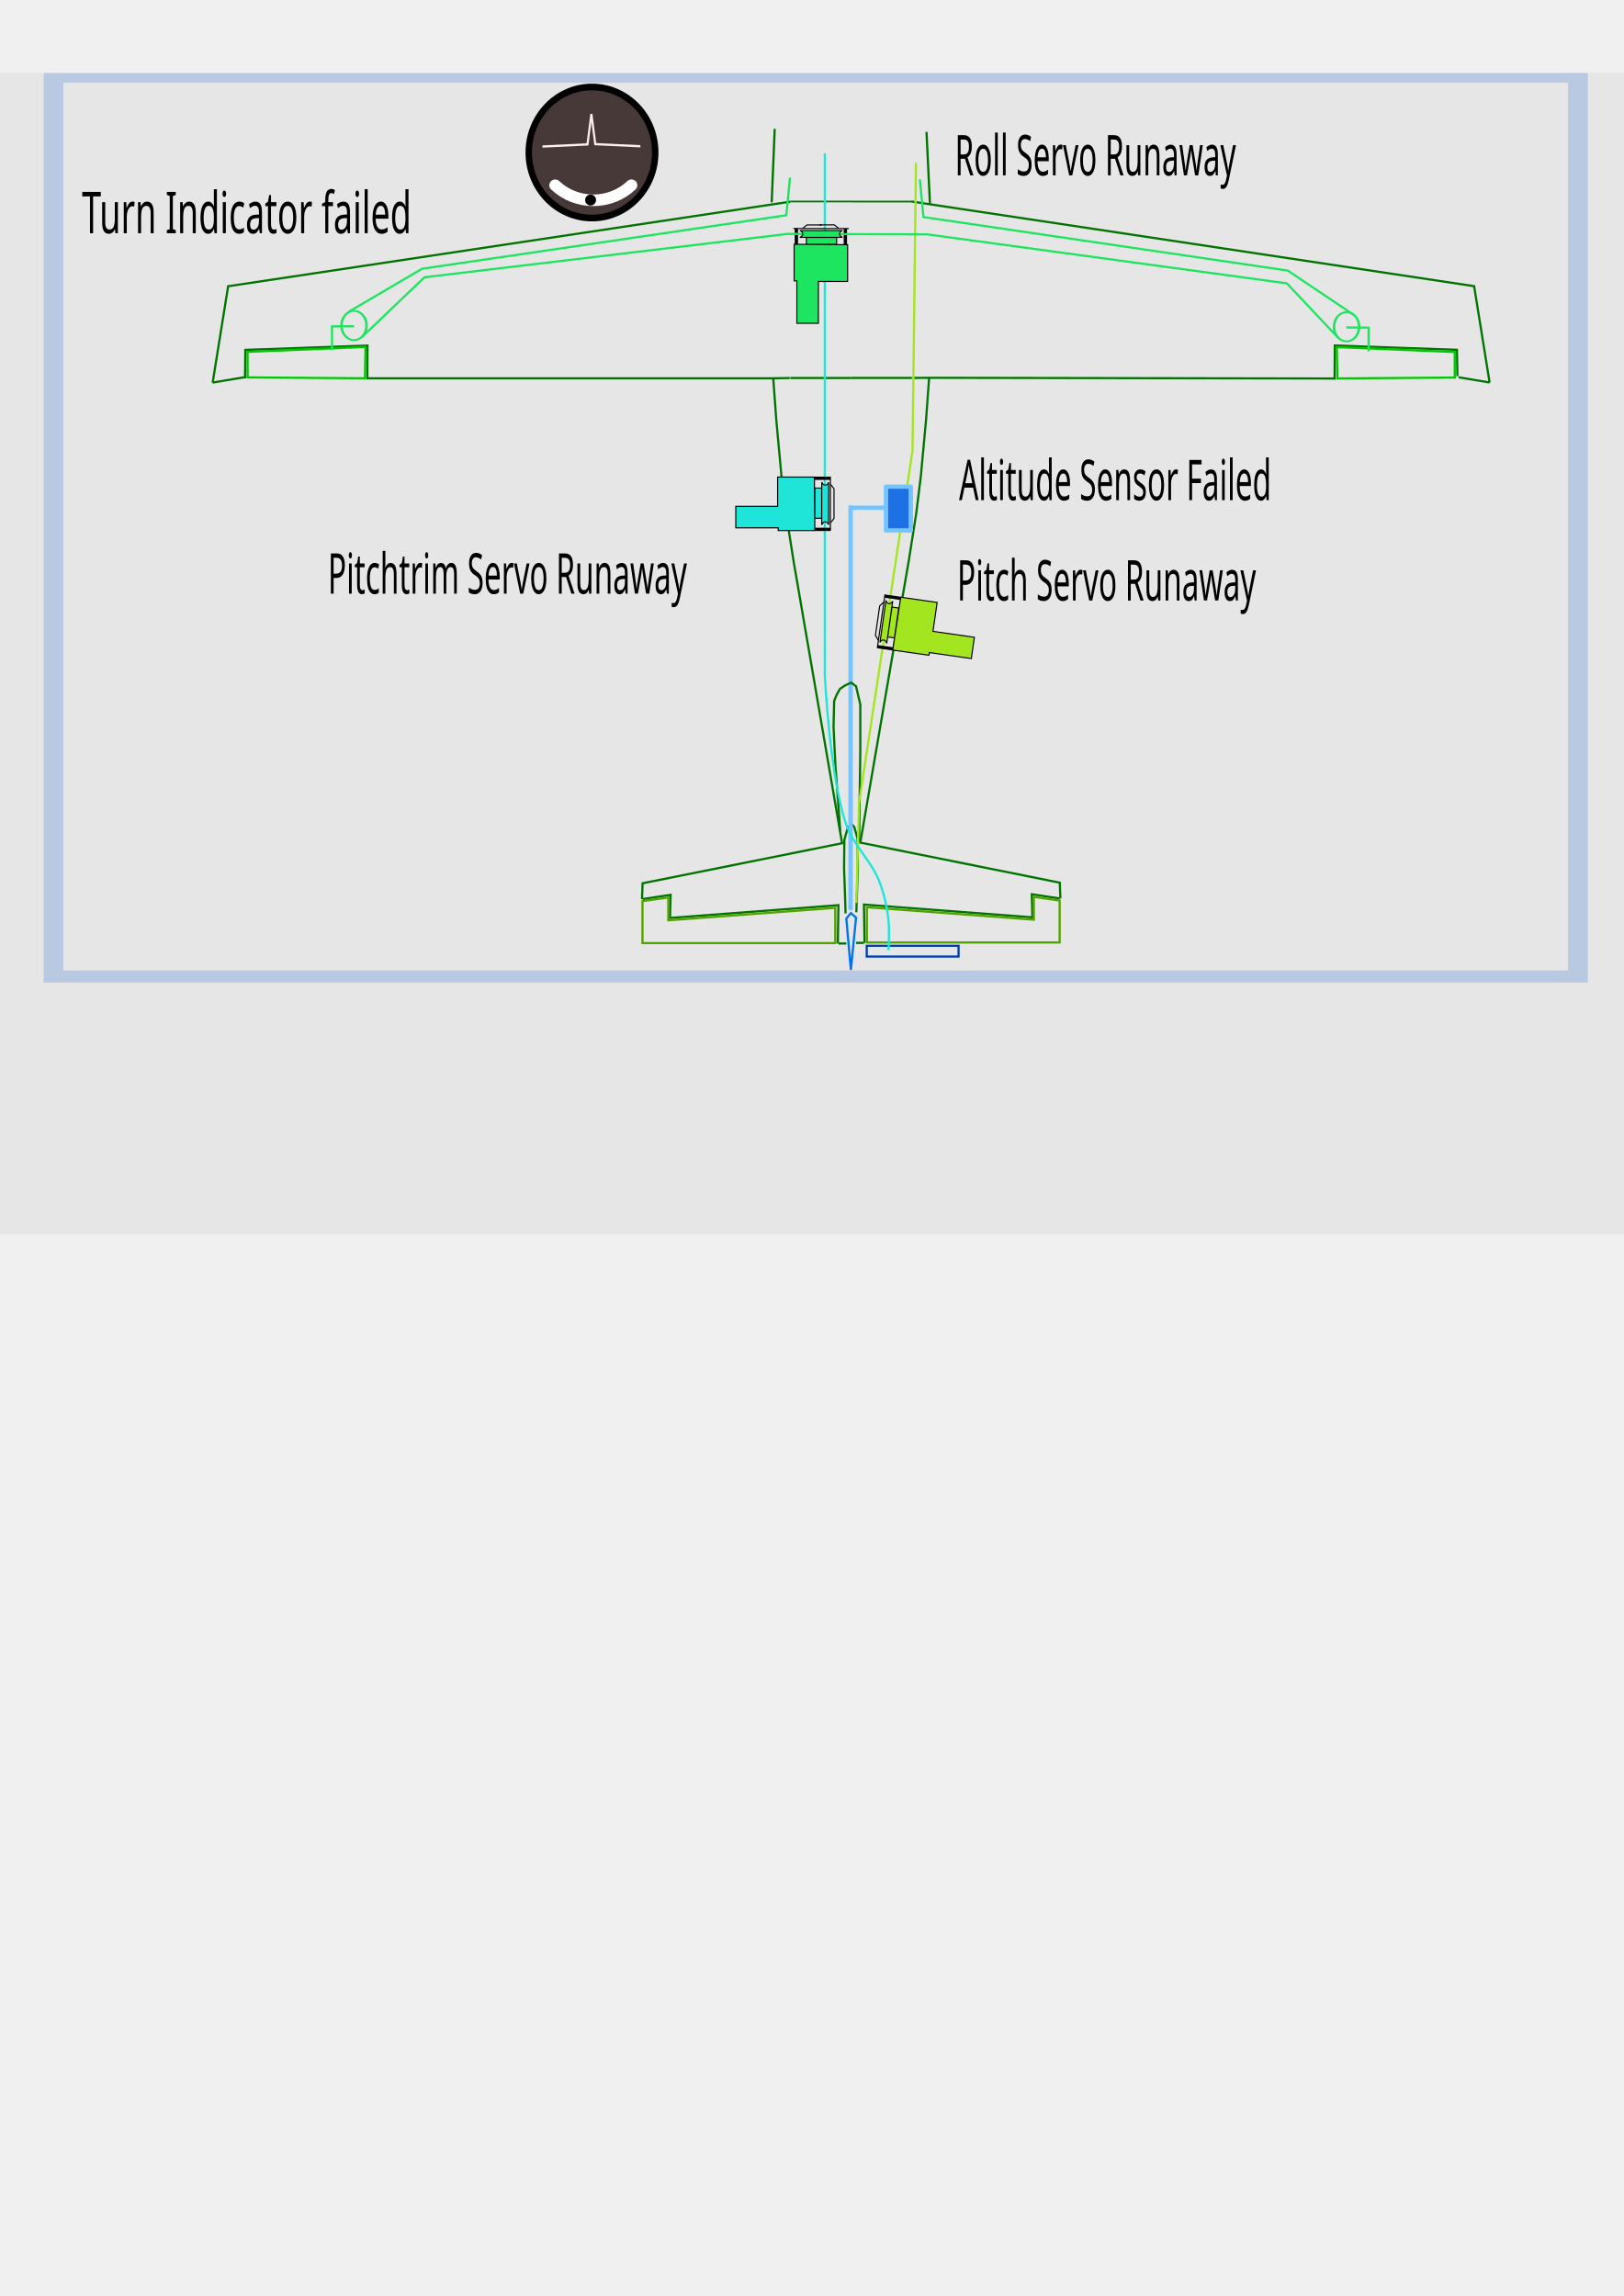
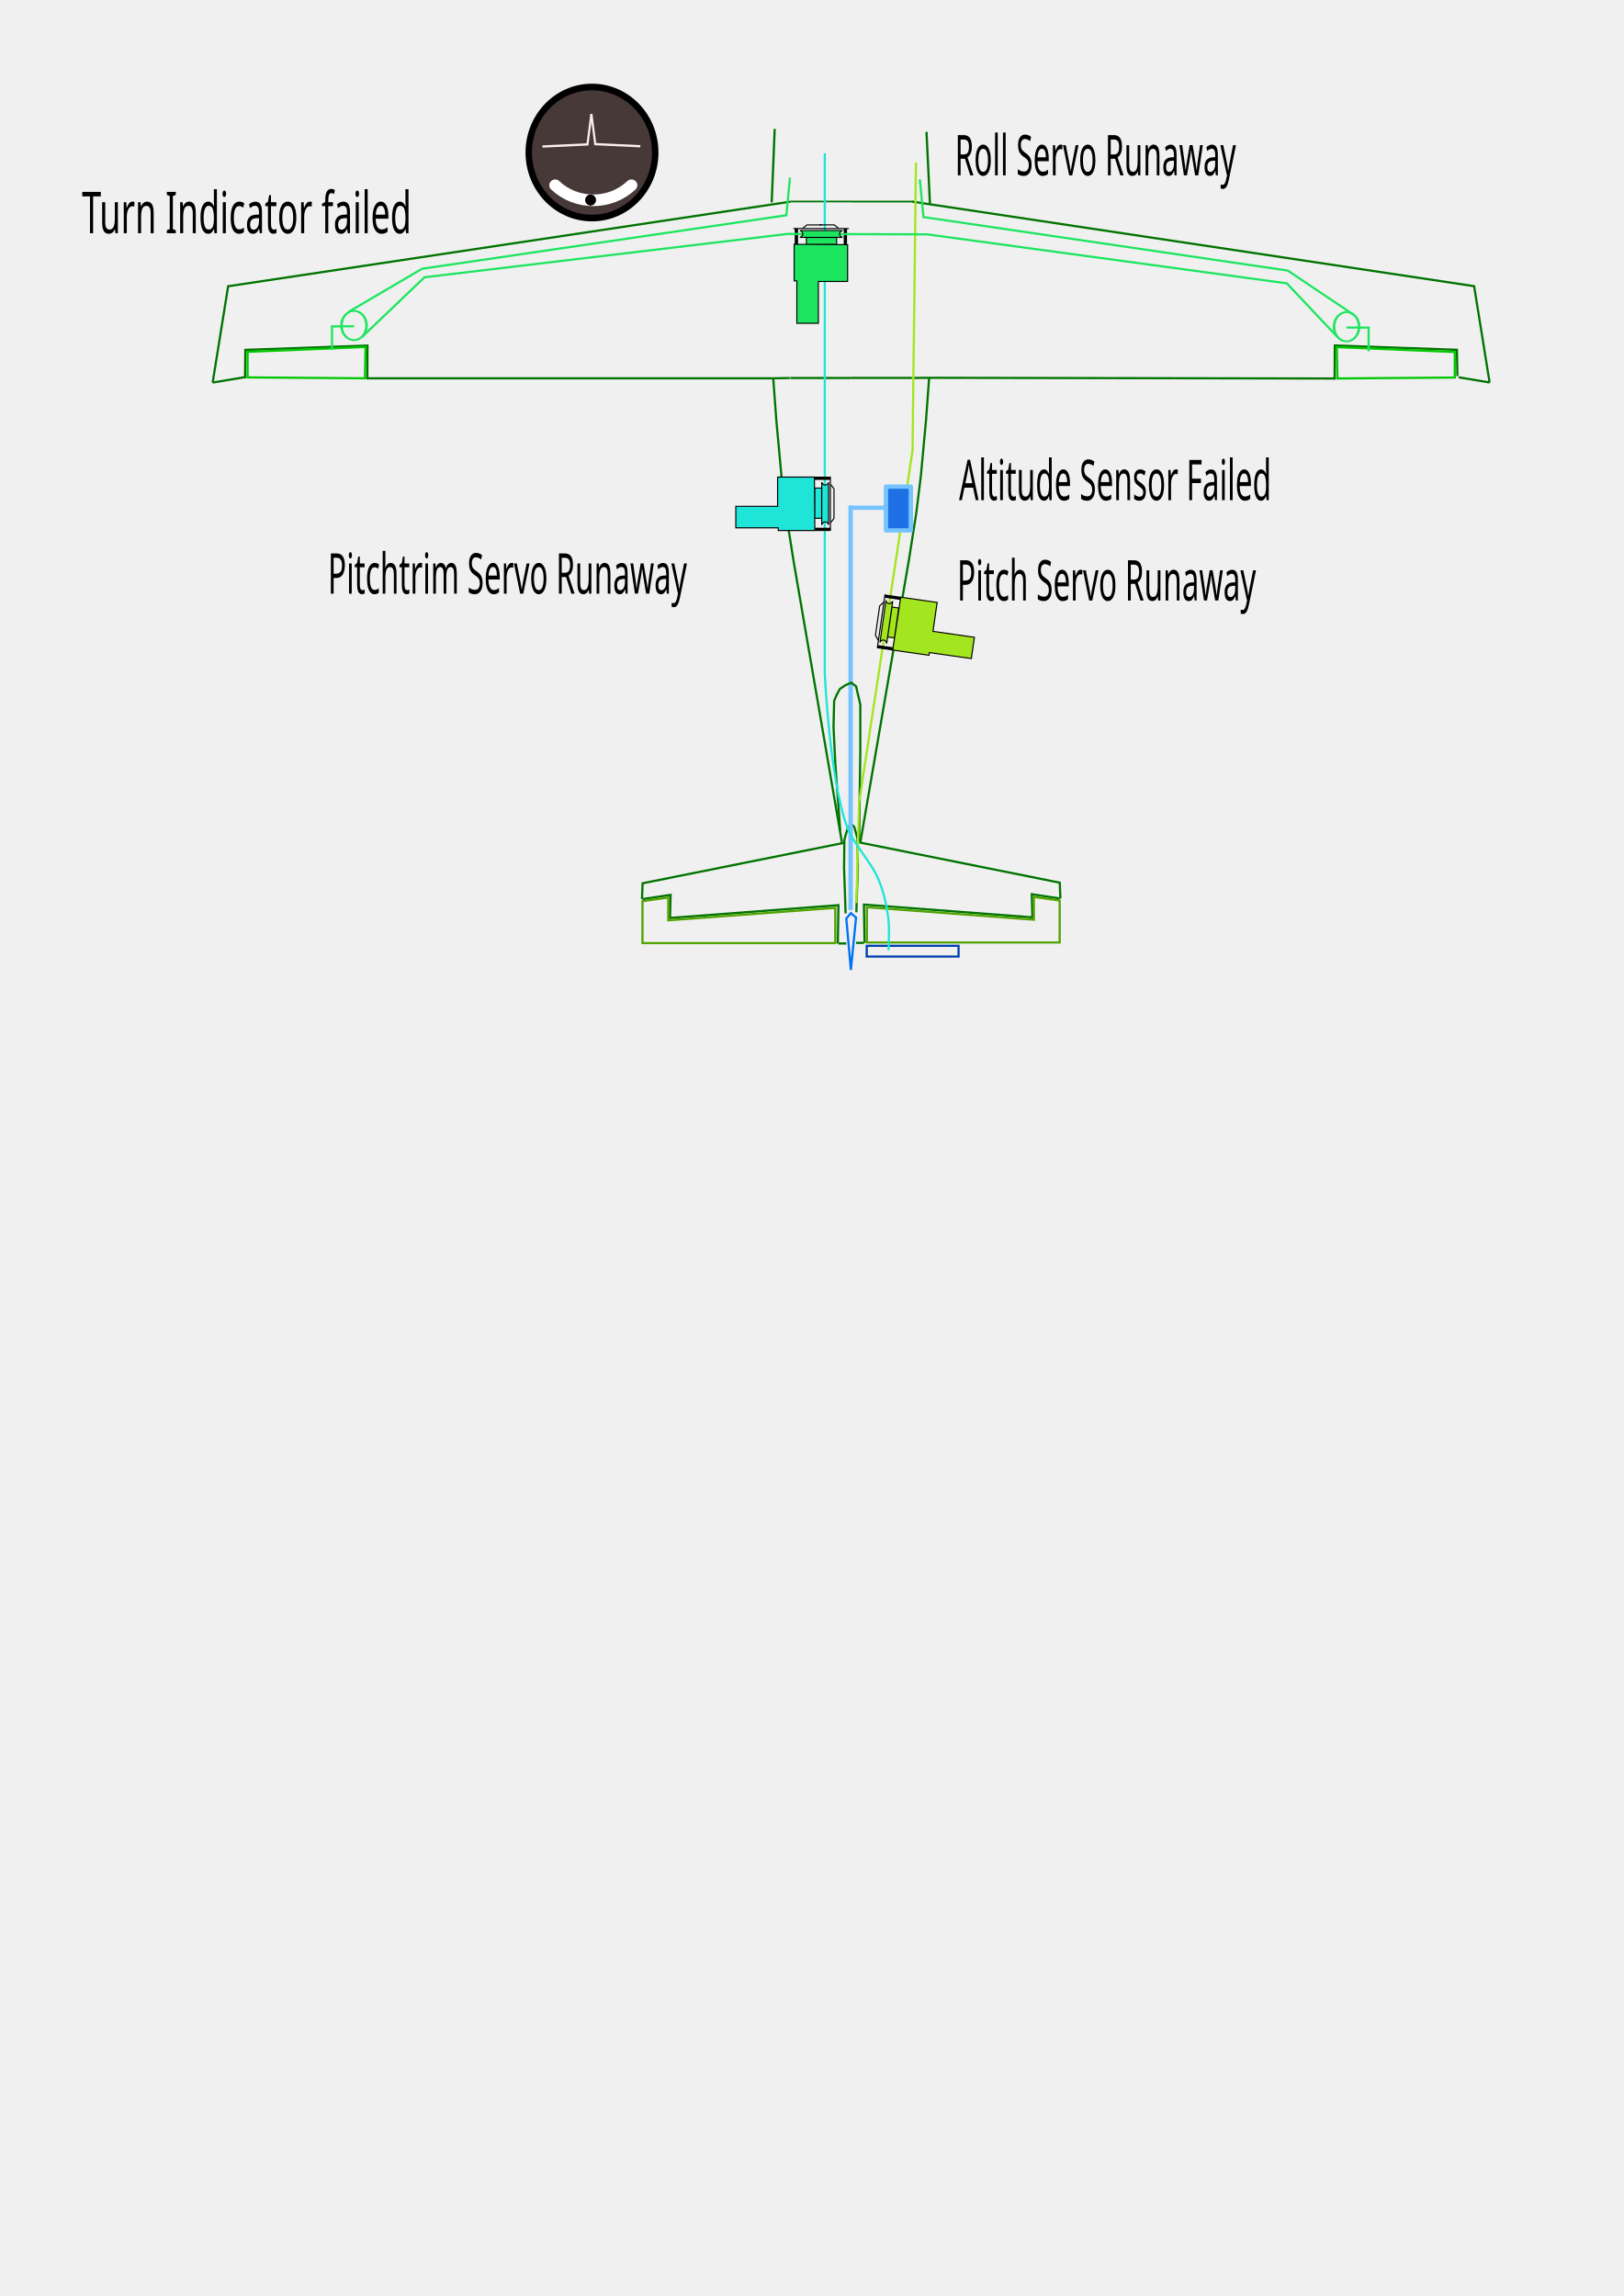
<svg xmlns="http://www.w3.org/2000/svg" xmlns:ns1="http://www.openswatchbook.org/uri/2009/osb" version="1.1" width="744.094" height="1052.362" id="svg3651">
  <defs id="defs3653">
    <marker orient="auto" refY="0.0" refX="0.0" id="Arrow2Lend" style="overflow:visible;">
      <path id="path3844" style="fill-rule:evenodd;stroke-width:0.625;stroke-linejoin:round;" d="M 8.719,4.034 L -2.207,0.016 L 8.719,-4.002 C 6.973,-1.63 6.983,1.616 8.719,4.034 z " transform="scale(1.1) rotate(180) translate(1,0)" />
    </marker>
    <marker orient="auto" refY="0.0" refX="0.0" id="Arrow1Lend" style="overflow:visible;">
      <path id="path3826" d="M 0.0,0.0 L 5.0,-5.0 L -12.5,0.0 L 5.0,5.0 L 0.0,0.0 z " style="fill-rule:evenodd;stroke:#000000;stroke-width:1.0pt;" transform="scale(0.8) rotate(180) translate(12.5,0)" />
    </marker>
    <linearGradient id="linearGradient5215">
      <stop style="stop-color:#e6e6e6;stop-opacity:1;" offset="0" id="stop5217" />
      <stop style="stop-color:#e6e6e6;stop-opacity:0;" offset="1" id="stop5219" />
    </linearGradient>
    <linearGradient id="linearGradient5209" ns1:paint="solid">
      <stop style="stop-color:#e6e6e6;stop-opacity:1;" offset="0" id="stop5211" />
    </linearGradient>
    <symbol id="*Paper_Space" />
    <symbol id="*Model_Space" />
    <pattern y="0" x="0" width="8" patternUnits="userSpaceOnUse" id="Hatch" height="8">
      <path id="path5322" stroke-width="0.25" stroke="#000000" linecap="square" d="M8 4 l-4,4" />
      <path id="path5324" stroke-width="0.25" stroke="#000000" linecap="square" d="M6 2 l-4,4" />
      <path id="path5326" stroke-width="0.25" stroke="#000000" linecap="square" d="M4 0 l-4,4" />
    </pattern>
    <marker style="overflow:visible" refY="0.0" refX="0.0" orient="auto" id="DistanceX">
      <path id="path5319" style="stroke:#000000; stroke-width:0.5" d="M 3,-3 L -3,3 M 0,-5 L  0,5" />
    </marker>
    <marker orient="auto" refY="0" refX="0" id="Arrow1Lend-6" style="overflow:visible">
      <path id="path3826-7" d="M 0,0 5,-5 -12.5,0 5,5 0,0 z" style="fill-rule:evenodd;stroke:#000000;stroke-width:1pt" transform="matrix(-0.8,0,0,-0.8,-10,0)" />
    </marker>
  </defs>
  <g id="layer1" transform="matrix(1.019268,0,0,1,-0.3853597,0)">
-     <rect style="fill:#e6e6e6;fill-opacity:1" id="rect3059" width="764.508" height="532.243" x="-2.423" y="33.46" />
-     <rect width="8.889" height="416.924" x="20" y="33.452" id="rect3659" style="fill:#0055d4;fill-opacity:0.196" />
-     <rect width="8.869" height="416.981" x="705.417" y="33.395" id="rect5872" style="fill:#0055d4;fill-opacity:0.196" />
-     <rect style="fill:#0055d4;fill-opacity:0.196" id="rect2987" width="676.528" height="5.574" x="28.869" y="444.801" />
-     <rect style="fill:#0055d4;fill-opacity:0.196" id="rect2985" width="676.516" height="4.459" x="28.881" y="33.444" />
    <flowRoot xml:space="preserve" id="flowRoot4323-5" style="font-size:40px;font-style:normal;font-weight:normal;line-height:125%;letter-spacing:0px;word-spacing:0px;fill:#000000;fill-opacity:1;stroke:none;font-family:Sans" transform="matrix(0.4563369,0,0,0.5716441,142.632,143.5427)">
      <flowRegion id="flowRegion4325-6">
        <rect id="rect4327-2" width="88.287" height="55.179" x="156.079" y="327.148" />
      </flowRegion>
      <flowPara id="flowPara4329-9">GNAV</flowPara>
    </flowRoot>
    <flowRoot xml:space="preserve" id="flowRoot4323-1" style="font-size:40px;font-style:normal;font-weight:normal;line-height:125%;letter-spacing:0px;word-spacing:0px;fill:#000000;fill-opacity:1;stroke:none;font-family:Sans" transform="matrix(0.4563369,0,0,0.5716441,202.2395,146.3297)">
      <flowRegion id="flowRegion4325-2">
        <rect id="rect4327-7" width="88.287" height="55.179" x="156.079" y="327.148" />
      </flowRegion>
      <flowPara id="flowPara4329-0">GPSNAV</flowPara>
    </flowRoot>
    <text xml:space="preserve" style="font-size:20.317px;font-style:normal;font-weight:normal;line-height:125%;letter-spacing:0px;word-spacing:0px;fill:#000000;fill-opacity:1;stroke:none;font-family:Sans" x="48.612" y="81.828" id="text_TURNIND" transform="scale(0.765507,1.306324)">
      <tspan id="tspan4487-2" x="48.612" y="81.828">Turn Indicator failed</tspan>
    </text>
    <path style="fill:#483939;fill-opacity:1;fill-rule:nonzero;stroke:none" id="TURNIND2" d="m 316.6,147.71 c 0,8.312 -6.738,15.05 -15.05,15.05 -8.312,0 -15.05,-6.738 -15.05,-15.05 0,-8.312 6.738,-15.05 15.05,-15.05 8.312,0 15.05,6.738 15.05,15.05 z" transform="matrix(1.889513,0,0,1.994903,-303.7341,-224.5236)" />
    <g id="g3840" transform="matrix(2.276257,0,0,2.464478,-410.3688,-300.6506)">
      <path id="path3820" d="m 297.257,143.184 0.773,5.616 8.894,0.394" style="fill:none;stroke:#ffeded;stroke-width:0.418px;stroke-linecap:butt;stroke-linejoin:miter;stroke-opacity:1" />
      <path id="path3820-3" d="m 297.257,143.234 -0.773,5.616 -8.894,0.394" style="fill:none;stroke:#ffeded;stroke-width:0.418px;stroke-linecap:butt;stroke-linejoin:miter;stroke-opacity:1" />
    </g>
-     <path style="fill:none;stroke:#ffffff;stroke-width:5.3;stroke-linecap:round;stroke-linejoin:round;stroke-miterlimit:4;stroke-opacity:1;stroke-dasharray:none;stroke-dashoffset:0" id="lower" d="m 360.222,260.652 c -9.469,9.197 -24.821,9.197 -34.29,0 0,0 0,0 0,0" transform="translate(-75.94184,-175.7422)" />
-     <path style="fill:#050202;fill-opacity:1;stroke:none" id="path3870" d="m 275.98,159.763 c 0,1.732 -1.388,3.135 -3.101,3.135 -1.712,0 -3.101,-1.404 -3.101,-3.135 0,-1.732 1.388,-3.135 3.101,-3.135 1.712,0 3.101,1.404 3.101,3.135 z" transform="matrix(0.7908354,0,0,0.8051258,50.10527,-36.95624)" />
-     <path style="fill:#ffffff;fill-opacity:0;fill-rule:nonzero;stroke:#000000;stroke-width:1.531;stroke-opacity:1;stroke-miterlimit:4;stroke-dasharray:none" id="TURNIND" d="m 316.6,147.71 c 0,8.312 -6.738,15.05 -15.05,15.05 -8.312,0 -15.05,-6.738 -15.05,-15.05 0,-8.312 6.738,-15.05 15.05,-15.05 8.312,0 15.05,6.738 15.05,15.05 z" transform="matrix(1.889513,0,0,1.994903,-303.2405,-224.7587)" />
    <g id="g7126" transform="translate(1.26152,18.85575)">
      <path transform="matrix(0.9810962,0,0,1,0.3780749,0)" id="path7030" d="m 110.703,154.048 -14.534,2.439" style="fill:none;stroke:#007300;stroke-width:1px;stroke-linecap:butt;stroke-linejoin:miter;stroke-opacity:1" />
      <g id="g7082">
        <path style="fill:none;stroke:#007300;stroke-width:1px;stroke-linecap:butt;stroke-linejoin:miter;stroke-opacity:1" d="m 167.056,154.401 0.059,-14.862 -55.968,1.971 -0.151,13.088" id="path7032" transform="matrix(0.9810962,0,0,1,0.3780749,0)" />
        <path style="fill:none;stroke:#007300;stroke-width:1px;stroke-linecap:butt;stroke-linejoin:miter;stroke-opacity:1" d="m 166.557,154.538 186.414,0 7.664,-0.139" id="path7046" transform="matrix(0.9810962,0,0,1,0.3780749,0)" />
        <g id="g7050" transform="translate(-4.9870704e-6,0)">
          <path id="path7026" d="m 382.468,73.504 -28.051,0" style="fill:#008000;stroke:#007300;stroke-width:0.76px;stroke-linecap:butt;stroke-linejoin:miter;stroke-opacity:1" />
          <path transform="matrix(0.9810962,0,0,1,0.3780749,0)" id="path7028" d="M 360.913,73.576 103.264,112.343 96.17,156.487" style="fill:none;stroke:#007300;stroke-width:1px;stroke-linecap:butt;stroke-linejoin:miter;stroke-opacity:1" />
          <path transform="matrix(0.9810962,0,0,1,0.3780749,0)" id="path7048" d="m 388.783,154.398 -27.87,0" style="fill:none;stroke:#007300;stroke-width:1px;stroke-linecap:butt;stroke-linejoin:miter;stroke-opacity:1" />
        </g>
      </g>
    </g>
    <g transform="matrix(-1,0,0,1,764.8454,18.8187)" id="g7126-9">
      <path transform="matrix(0.9810962,0,0,1,0.3780749,0)" id="path7030-2" d="m 110.359,154.122 -14.189,2.365" style="fill:none;stroke:#007300;stroke-width:1px;stroke-linecap:butt;stroke-linejoin:miter;stroke-opacity:1" />
      <g id="g7082-0">
        <path style="fill:none;stroke:#007300;stroke-width:1px;stroke-linecap:butt;stroke-linejoin:miter;stroke-opacity:1" d="m 167.213,155.089 -0.099,-15.551 -55.968,1.971 -0.225,12.053" id="path7032-4" transform="matrix(0.9810962,0,0,1,0.3780749,0)" />
        <path style="fill:none;stroke:#007300;stroke-width:1px;stroke-linecap:butt;stroke-linejoin:miter;stroke-opacity:1" d="m 166.684,154.668 185.378,-0.328 8.572,0.058" id="path7046-1" transform="matrix(0.9810962,0,0,1,0.3780749,0)" />
        <g id="g7050-1" transform="translate(-4.9870704e-6,0)">
          <path id="path7026-8" d="m 381.188,73.574 -26.907,0" style="fill:#008000;stroke:#007300;stroke-width:0.799px;stroke-linecap:butt;stroke-linejoin:miter;stroke-opacity:1" />
          <path transform="matrix(0.9810962,0,0,1,0.3780749,0)" id="path7028-6" d="M 360.913,73.576 103.264,112.343 96.17,156.487" style="fill:none;stroke:#007300;stroke-width:1px;stroke-linecap:butt;stroke-linejoin:miter;stroke-opacity:1" />
          <path transform="matrix(0.9810962,0,0,1,0.3780749,0)" id="path7048-2" d="m 388.783,154.398 -27.87,0" style="fill:none;stroke:#007300;stroke-width:1px;stroke-linecap:butt;stroke-linejoin:miter;stroke-opacity:1" />
        </g>
      </g>
    </g>
    <path style="fill:none;stroke:#007300;stroke-width:0.991px;stroke-linecap:butt;stroke-linejoin:miter;stroke-opacity:1" d="m 347.338,92.77 1.353,-33.699" id="path7178" />
    <path style="fill:none;stroke:#007300;stroke-width:0.991px;stroke-linecap:butt;stroke-linejoin:miter;stroke-opacity:1" d="M 418.488,93.362 416.942,60.451" id="path7180" />
    <g id="g7206" transform="translate(1.26152,18.85575)">
      <path transform="matrix(0.9810962,0,0,1,0.3780749,0)" id="path7182" d="m 424.487,154.516 -1.379,18.919 -2.365,25.619 -2.168,17.539 -3.35,21.283 -22.261,129.481 91.413,18.36 0.279,7.246" style="fill:none;stroke:#007300;stroke-width:1px;stroke-linecap:butt;stroke-linejoin:miter;stroke-opacity:1" />
      <path transform="matrix(0.9810962,0,0,1,0.3780749,0)" id="path7202" d="m 484.376,392.964 -12.82,-1.951 0.279,10.591 -77.199,-5.853 0.279,17.558" style="fill:none;stroke:#007300;stroke-width:1px;stroke-linecap:butt;stroke-linejoin:miter;stroke-opacity:1" />
      <path transform="matrix(0.9810962,0,0,1,0.3780749,0)" id="path7204" d="m 391.013,413.309 3.623,0" style="fill:none;stroke:#007300;stroke-width:1px;stroke-linecap:butt;stroke-linejoin:miter;stroke-opacity:1" />
    </g>
    <g transform="matrix(-1,0,0,1,764.8993,19.13083)" id="g7206-0">
      <path transform="matrix(0.9810962,0,0,1,0.3780749,0)" id="path7182-2" d="m 424.487,154.516 -1.379,18.919 -2.365,25.619 -2.168,17.539 -3.35,21.283 -22.261,129.481 91.413,18.36 0.279,7.246" style="fill:none;stroke:#007300;stroke-width:1px;stroke-linecap:butt;stroke-linejoin:miter;stroke-opacity:1" />
      <path transform="matrix(0.9810962,0,0,1,0.3780749,0)" id="path7202-7" d="m 484.376,392.964 -12.82,-1.951 0.279,10.591 -77.199,-5.853 0.279,17.558" style="fill:none;stroke:#007300;stroke-width:1px;stroke-linecap:butt;stroke-linejoin:miter;stroke-opacity:1" />
      <path transform="matrix(0.9810962,0,0,1,0.3780749,0)" id="path7204-8" d="m 391.013,413.309 3.623,0" style="fill:none;stroke:#007300;stroke-width:1px;stroke-linecap:butt;stroke-linejoin:miter;stroke-opacity:1" />
    </g>
    <path style="fill:none;fill-opacity:1;stroke:#00c800;stroke-width:0.991px;stroke-linecap:butt;stroke-linejoin:miter;stroke-opacity:1" d="m 111.695,161.27 0,11.705 52.772,0.418 0.273,-14.353 z" id="LAileron" />
    <path style="fill:none;fill-opacity:1;stroke:#00c800;stroke-width:0.991px;stroke-linecap:butt;stroke-linejoin:miter;stroke-opacity:1" d="m 654.452,161.34 0,11.705 -52.772,0.418 -0.273,-14.353 z" id="RAileron" />
    <g id="g8396" style="stroke:#007302;stroke-opacity:1" transform="translate(1.26152,17.08213)">
      <path transform="matrix(0.9810962,0,0,1,0.3780749,0)" id="path8392" d="m 388.783,360.495 1.393,1.393 1.533,5.435 0.139,13.099" style="fill:none;stroke:#007302;stroke-width:1px;stroke-linecap:butt;stroke-linejoin:miter;stroke-opacity:1" />
      <path transform="matrix(0.9810962,0,0,1,0.3780749,0)" id="path8394" d="m 391.849,380.213 -0.418,12.054 -0.279,8.779" style="fill:none;stroke:#007302;stroke-width:1px;stroke-linecap:butt;stroke-linejoin:miter;stroke-opacity:1" />
    </g>
    <g transform="matrix(-1,0,0,1,764.6917,17.60366)" id="g8396-0" style="stroke:#007302;stroke-opacity:1">
      <path transform="matrix(0.9810962,0,0,1,0.3780749,0)" id="path8392-5" d="m 388.783,360.495 1.393,1.393 1.533,5.435 0.139,13.099" style="fill:none;stroke:#007302;stroke-width:1px;stroke-linecap:butt;stroke-linejoin:miter;stroke-opacity:1" />
      <path transform="matrix(0.9810962,0,0,1,0.3780749,0)" id="path8394-3" d="m 391.849,380.213 -0.418,12.054 -0.279,8.779" style="fill:none;stroke:#007302;stroke-width:1px;stroke-linecap:butt;stroke-linejoin:miter;stroke-opacity:1" />
    </g>
    <path style="fill:none;fill-opacity:1;stroke:#0073f5;stroke-width:0.991px;stroke-linecap:butt;stroke-linejoin:miter;stroke-opacity:1" d="m 382.937,418.508 -2.051,2.508 2.051,23.55 2.324,-23.968 z" id="rudder" />
    <rect style="fill:none;fill-opacity:1;fill-rule:nonzero;stroke:#0040ad;stroke-width:0.991;stroke-opacity:1" id="elevatorTrim" width="41.279" height="4.927" x="390.067" y="433.503" />
    <path style="fill:none;fill-opacity:1;stroke:#51a300;stroke-width:0.991px;stroke-linecap:butt;stroke-linejoin:miter;stroke-opacity:1;display:inline" d="m 375.917,432.269 0,-16.164 -75.056,5.713 0,-10.451 -11.621,1.672 0,19.23 z" id="Lelevator" />
    <path style="fill:none;fill-opacity:1;stroke:#51a300;stroke-width:0.991px;stroke-linecap:butt;stroke-linejoin:miter;stroke-opacity:1;display:inline" d="m 390.136,431.99 0,-16.164 75.056,5.713 0,-10.451 11.621,1.672 0,19.23 z" id="Relevator" />
    <path style="fill:none;stroke:#75c3ff;stroke-width:1.981;stroke-linecap:butt;stroke-linejoin:miter;stroke-miterlimit:4;stroke-opacity:1;stroke-dasharray:none" d="m 382.816,417.075 0,-185.399" id="path5016" />
    <path style="fill:none;stroke:#007300;stroke-width:0.991px;stroke-linecap:butt;stroke-linejoin:miter;stroke-opacity:1" d="m 386.628,385.901 0.547,-41.526 0,-21.46 -1.914,-8.361 -2.187,-1.672 -2.671,1.237 -2.381,1.631 -1.447,2.648 -1.157,2.845 -0.273,11.984 0.82,17.279 2.187,30.378" id="path8424" />
    <path style="fill:none;stroke:#a3e51e;stroke-width:1px;stroke-linecap:butt;stroke-linejoin:miter;stroke-opacity:1" d="m 392.448,413.884 1.24,-46.022 24.492,-161.319 1.577,-132.036" id="path3279" transform="matrix(0.9810962,0,0,1,0.3780749,0)" />
    <path style="fill:none;stroke:#000000;stroke-width:0.495;stroke-linecap:butt;stroke-linejoin:miter;stroke-miterlimit:4;stroke-opacity:1;stroke-dasharray:none" d="m 398.281,272.454 -1.729,12.294" id="path3491" />
    <path style="fill:#a3e51e;fill-opacity:1;stroke:#000000;stroke-width:0.495;stroke-linecap:butt;stroke-linejoin:miter;stroke-miterlimit:4;stroke-opacity:1;stroke-dasharray:none" d="m 405.352,273.729 -3.603,24.221 16.291,2.38 0.174,-1.236 18.88,2.758 1.372,-9.755 -18.612,-2.719 1.864,-13.258 -16.366,-2.391 z m -6.627,1.4 -1.361,9.68 -1.357,9.648 c 0,0 0.294,-0.572 0.495,-0.728 0.229,-0.178 0.508,-0.323 0.794,-0.366 0.269,-0.041 0.574,-0.021 0.814,0.108 0.293,0.157 0.472,0.469 0.647,0.752 0.127,0.206 0.287,0.678 0.287,0.678 l 0.579,-4.115 1.692,-12.11 0.437,-3.105 c 0,0 -0.273,0.409 -0.451,0.57 -0.246,0.222 -0.505,0.469 -0.829,0.537 -0.267,0.055 -0.564,-0.013 -0.811,-0.13 -0.263,-0.124 -0.49,-0.343 -0.661,-0.579 -0.15,-0.208 -0.275,-0.841 -0.275,-0.841 z m 2.685,3.111 -1.926,13.698 3.049,0.445 1.926,-13.698 -3.049,-0.445 z" id="pitchServo" />
    <path style="fill:none;stroke:#000000;stroke-width:0.495;stroke-linecap:butt;stroke-linejoin:miter;stroke-miterlimit:4;stroke-opacity:1;stroke-dasharray:none" d="m 397.686,275.992 -1.803,1.744 -0.953,6.775" id="path3493" />
    <path style="fill:none;stroke:#000000;stroke-width:0.495;stroke-linecap:butt;stroke-linejoin:miter;stroke-miterlimit:4;stroke-opacity:1;stroke-dasharray:none" d="m 394.834,296.959 1.729,-12.294" id="path3491-6" />
    <text xml:space="preserve" style="font-size:18.86px;font-style:normal;font-weight:normal;line-height:125%;letter-spacing:0px;word-spacing:0px;fill:#000000;fill-opacity:1;stroke:none;font-family:Sans" x="589.957" y="200.956" id="text_pitchServo" transform="scale(0.7301001,1.369675)">
      <tspan id="tspan4335" x="589.957" y="200.956">Pitch Servo Runaway</tspan>
    </text>
    <path style="fill:none;stroke:#1ee5d8;stroke-width:1px;stroke-linecap:butt;stroke-linejoin:miter;stroke-opacity:1" d="m 407.144,435.536 c 0,0 0.566,-9.493 0,-14.189 -0.728,-6.042 -2.053,-12.094 -4.336,-17.736 -3.709,-9.17 -11.721,-16.278 -14.977,-25.619 -7.646,-21.93 -9.853,-68.974 -9.853,-68.974 l 0,-238.74" id="path4073" transform="matrix(0.9810962,0,0,1,0.3780749,0)" />
    <path style="fill:none;stroke:#000000;stroke-width:0.495;stroke-linecap:butt;stroke-linejoin:miter;stroke-miterlimit:4;stroke-opacity:1;stroke-dasharray:none" d="m 395.238,293.394 -1.25,-2.19 0.953,-6.775" id="path3493-7" />
    <text xml:space="preserve" style="font-size:18.86px;font-style:normal;font-weight:normal;line-height:125%;letter-spacing:0px;word-spacing:0px;fill:#000000;fill-opacity:1;stroke:none;font-family:Sans" x="588.538" y="58.689" id="text_rollServo" transform="scale(0.7301001,1.369675)">
      <tspan id="tspan4335-5" x="588.538" y="58.689">Roll Servo Runaway</tspan>
    </text>
    <path style="fill:none;stroke:#000000;stroke-width:0.495;stroke-linecap:butt;stroke-linejoin:miter;stroke-miterlimit:4;stroke-opacity:1;stroke-dasharray:none" d="m 382.037,104.763 -12.184,0" id="path3491-2" />
    <path style="fill:none;stroke:#000000;stroke-width:0.495;stroke-linecap:butt;stroke-linejoin:miter;stroke-miterlimit:4;stroke-opacity:1;stroke-dasharray:none" d="m 377.431,104.654 -1.95,-1.572 -6.715,0" id="path3493-9" />
    <path style="fill:none;stroke:#000000;stroke-width:0.495;stroke-linecap:butt;stroke-linejoin:miter;stroke-miterlimit:4;stroke-opacity:1;stroke-dasharray:none" d="m 357.057,104.747 12.943,0" id="path3491-6-1" />
    <path style="fill:none;stroke:#000000;stroke-width:0.495;stroke-linecap:butt;stroke-linejoin:miter;stroke-miterlimit:4;stroke-opacity:1;stroke-dasharray:none" d="m 361.242,104.673 1.95,-1.572 6.715,0" id="path3493-7-2" />
    <path style="fill:none;stroke:#000000;stroke-width:1.486;stroke-linecap:butt;stroke-linejoin:miter;stroke-miterlimit:4;stroke-opacity:1;stroke-dasharray:none" d="m 358.433,104.825 0,7.122" id="path3518-7" />
    <path style="fill:none;stroke:#000000;stroke-width:1.486;stroke-linecap:butt;stroke-linejoin:miter;stroke-miterlimit:4;stroke-opacity:1;stroke-dasharray:none" d="m 380.46,104.839 0,7.122" id="path3518-5-0" />
    <path style="fill:#1ee5d8;fill-opacity:1;stroke:#000000;stroke-width:0.495;stroke-linecap:butt;stroke-linejoin:miter;stroke-miterlimit:4;stroke-opacity:1;stroke-dasharray:none" d="m 366.536,218.672 0.195,24.497 -16.458,0 0,-1.248 -19.073,0 0,-9.855 18.803,0 0,-13.393 16.533,0 z m 6.365,2.344 0,9.779 0,9.747 c 0,0 -0.212,-0.608 -0.389,-0.792 -0.202,-0.209 -0.457,-0.393 -0.735,-0.478 -0.261,-0.08 -0.565,-0.104 -0.821,-0.011 -0.312,0.114 -0.533,0.396 -0.746,0.651 -0.154,0.185 -0.378,0.63 -0.378,0.63 l 0,-4.157 0.011,-12.232 0,-3.137 c 0,0 0.213,0.444 0.367,0.63 0.213,0.255 0.434,0.538 0.746,0.651 0.256,0.093 0.56,0.069 0.821,-0.011 0.277,-0.085 0.533,-0.269 0.735,-0.478 0.177,-0.184 0.389,-0.792 0.389,-0.792 z m -3.091,2.692 0,13.838 -3.08,0 0,-13.838 3.08,0 z" id="pitchTrimServo" />
    <path style="fill:none;stroke:#000000;stroke-width:0.495;stroke-linecap:butt;stroke-linejoin:miter;stroke-miterlimit:4;stroke-opacity:1;stroke-dasharray:none" d="m 373.713,218.433 0,12.419" id="path3491-3" />
    <path style="fill:none;stroke:#000000;stroke-width:0.495;stroke-linecap:butt;stroke-linejoin:miter;stroke-miterlimit:4;stroke-opacity:1;stroke-dasharray:none" d="m 373.809,222.021 1.542,1.987 0,6.844" id="path3493-6" />
    <path style="fill:none;stroke:#000000;stroke-width:0.495;stroke-linecap:butt;stroke-linejoin:miter;stroke-miterlimit:4;stroke-opacity:1;stroke-dasharray:none" d="m 373.713,243.189 0,-12.419" id="path3491-6-0" />
    <path style="fill:none;stroke:#000000;stroke-width:0.495;stroke-linecap:butt;stroke-linejoin:miter;stroke-miterlimit:4;stroke-opacity:1;stroke-dasharray:none" d="m 373.809,239.601 1.542,-1.987 0,-6.844" id="path3493-7-6" />
    <path style="fill:none;stroke:#000000;stroke-width:1.486;stroke-linecap:butt;stroke-linejoin:miter;stroke-miterlimit:4;stroke-opacity:1;stroke-dasharray:none" d="m 373.665,219.207 -6.987,0" id="path3518-2" />
    <path style="fill:none;stroke:#000000;stroke-width:1.486;stroke-linecap:butt;stroke-linejoin:miter;stroke-miterlimit:4;stroke-opacity:1;stroke-dasharray:none" d="m 373.785,242.632 -6.987,0" id="path3518-5-6" />
    <text xml:space="preserve" style="font-size:18.86px;font-style:normal;font-weight:normal;line-height:125%;letter-spacing:0px;word-spacing:0px;fill:#000000;fill-opacity:1;stroke:none;font-family:Sans" x="202.438" y="198.664" id="text_pitchTrimServo" transform="scale(0.7301001,1.369675)">
      <tspan id="tspan4335-8" x="202.438" y="198.664">Pitchtrim Servo Runaway</tspan>
    </text>
    <path style="fill:none;stroke:#75c3ff;stroke-width:1.981;stroke-linecap:butt;stroke-linejoin:miter;stroke-miterlimit:4;stroke-opacity:1;stroke-dasharray:none" d="m 382.849,232.713 25.288,0" id="path5016-7" />
    <text xml:space="preserve" style="font-size:18.86px;font-style:normal;font-weight:normal;line-height:125%;letter-spacing:0px;word-spacing:0px;fill:#000000;fill-opacity:1;stroke:none;font-family:Sans" x="591.108" y="167.374" id="text_altSens" transform="scale(0.7301002,1.369675)">
      <tspan id="tspan4335-2" x="591.108" y="167.374">Altitude Sensor Failed</tspan>
    </text>
    <path style="fill:none;stroke:#1ee55f;stroke-width:1px;stroke-linecap:butt;stroke-linejoin:miter;stroke-opacity:1" d="m 362.028,81.38 -1.672,17.279 -166.94,24.525 -33.57,19.703" id="path4210" transform="matrix(0.9810962,0,0,1,0.3780749,0)" />
+     <path style="fill:none;stroke:#ffffff;stroke-width:5.3;stroke-linecap:round;stroke-linejoin:round;stroke-miterlimit:4;stroke-opacity:1;stroke-dasharray:none;stroke-dashoffset:0" id="lower" d="m 360.222,260.652 c -9.469,9.197 -24.821,9.197 -34.29,0 0,0 0,0 0,0" transform="translate(-75.94184,-175.7422)" />
+     <path style="fill:#050202;fill-opacity:1;stroke:none" id="path3870" d="m 275.98,159.763 c 0,1.732 -1.388,3.135 -3.101,3.135 -1.712,0 -3.101,-1.404 -3.101,-3.135 0,-1.732 1.388,-3.135 3.101,-3.135 1.712,0 3.101,1.404 3.101,3.135 z" transform="matrix(0.7908354,0,0,0.8051258,50.10527,-36.95624)" />
+     <path style="fill:#ffffff;fill-opacity:0;fill-rule:nonzero;stroke:#000000;stroke-width:1.531;stroke-opacity:1;stroke-miterlimit:4;stroke-dasharray:none" id="TURNIND" d="m 316.6,147.71 c 0,8.312 -6.738,15.05 -15.05,15.05 -8.312,0 -15.05,-6.738 -15.05,-15.05 0,-8.312 6.738,-15.05 15.05,-15.05 8.312,0 15.05,6.738 15.05,15.05 z" transform="matrix(1.889513,0,0,1.994903,-303.2405,-224.7587)" />
    <path style="fill:none;stroke:#1ee55f;stroke-width:1px;stroke-linecap:butt;stroke-linejoin:miter;stroke-opacity:1" d="m 166.07,154.3 28.461,-27.214 166.302,-19.867 64.047,0.197 164.843,22.457 22.993,24.386" id="path4212" transform="matrix(0.9810962,0,0,1,0.3780749,0)" />
    <path style="fill:#1ee55f;fill-opacity:1;stroke:#000000;stroke-width:0.495;stroke-linecap:butt;stroke-linejoin:miter;stroke-miterlimit:4;stroke-opacity:1;stroke-dasharray:none" d="m 381.462,112.162 -24.034,-0.198 0,16.775 1.225,0 0,19.44 9.669,0 0,-19.165 13.14,0 0,-16.852 z m -2.3,-6.487 -9.594,0 -9.562,0 c 0,0 0.597,0.216 0.777,0.397 0.205,0.206 0.386,0.466 0.469,0.749 0.078,0.266 0.102,0.576 0.011,0.837 -0.111,0.318 -0.388,0.543 -0.639,0.76 -0.182,0.157 -0.618,0.386 -0.618,0.386 l 4.078,0 12.001,-0.011 3.077,0 c 0,0 -0.436,-0.217 -0.618,-0.374 -0.25,-0.217 -0.527,-0.442 -0.639,-0.76 -0.092,-0.261 -0.067,-0.571 0.011,-0.837 0.083,-0.283 0.263,-0.543 0.469,-0.749 0.18,-0.181 0.777,-0.397 0.777,-0.397 z m -2.641,3.15 -13.577,0 0,3.139 13.577,0 0,-3.139 z" id="rollServo" />
    <path style="fill:none;stroke:#1ee55f;stroke-width:0.991px;stroke-linecap:butt;stroke-linejoin:miter;stroke-opacity:1" d="m 413.94,82.216 1.641,17.279 163.784,24.525 29.94,20.484" id="path4210-5" />
    <path style="fill:none;stroke:#1ee55f;stroke-width:1.007;stroke-linecap:round;stroke-linejoin:round;stroke-miterlimit:4;stroke-opacity:1;stroke-dasharray:none;stroke-dashoffset:0" id="path4232" d="m 160.217,140.031 c 0,4.299 -2.25,7.784 -5.025,7.784 -2.775,0 -5.025,-3.485 -5.025,-7.784 0,-4.299 2.25,-7.784 5.025,-7.784 2.775,0 5.025,3.485 5.025,7.784 z" transform="matrix(1.124205,0,0,0.8607595,-14.92516,28.66175)" />
    <path style="fill:none;stroke:#1ee55f;stroke-width:1px;stroke-linecap:butt;stroke-linejoin:miter;stroke-opacity:1" d="m 162.325,149.532 -10.188,0.058 0,10.839" id="path4234" transform="matrix(0.9810962,0,0,1,0.3780749,0)" />
-     <path style="fill:none;stroke:#1ee55f;stroke-width:1.007;stroke-linecap:round;stroke-linejoin:round;stroke-miterlimit:4;stroke-opacity:1;stroke-dasharray:none;stroke-dashoffset:0" id="path4232-3" d="m 160.217,140.031 a 5.025,7.784 0 1 1 -10.051,0 5.025,7.784 0 1 1 10.051,0 z" transform="matrix(-1.124205,0,0,0.8607595,780.2784,29.22997)" />
+     <path style="fill:none;stroke:#1ee55f;stroke-width:1.007;stroke-linecap:round;stroke-linejoin:round;stroke-miterlimit:4;stroke-opacity:1;stroke-dasharray:none;stroke-dashoffset:0" id="path4232-3" d="m 160.217,140.031 c 0,4.299 -2.25,7.784 -5.025,7.784 -2.775,0 -5.025,-3.485 -5.025,-7.784 0,-4.299 2.25,-7.784 5.025,-7.784 2.775,0 5.025,3.485 5.025,7.784 z" transform="matrix(-1.124205,0,0,0.8607595,780.2784,29.22997)" />
    <path style="fill:none;stroke:#1ee55f;stroke-width:0.991px;stroke-linecap:butt;stroke-linejoin:miter;stroke-opacity:1" d="m 605.718,150.1 9.996,0.058 0,10.839" id="path4234-6" />
    <path style="fill:none;stroke:#000000;stroke-width:1.486;stroke-linecap:butt;stroke-linejoin:miter;stroke-miterlimit:4;stroke-opacity:1;stroke-dasharray:none" d="m 398.22,273.228 6.916,1.01" id="path3518" />
    <path style="fill:none;stroke:#000000;stroke-width:1.486;stroke-linecap:butt;stroke-linejoin:miter;stroke-miterlimit:4;stroke-opacity:1;stroke-dasharray:none" d="m 394.84,296.398 6.916,1.01" id="path3518-5" />
    <rect style="fill:#1e71e5;fill-opacity:1;fill-rule:nonzero;stroke:#75c3ff;stroke-width:1.981;stroke-linecap:round;stroke-linejoin:round;stroke-miterlimit:4;stroke-opacity:1;stroke-dasharray:none;stroke-dashoffset:0" id="altSens" width="11.172" height="20.066" x="398.717" y="223.04" />
  </g>
  <g id="layer2" />
  <g id="layer3" />
</svg>
